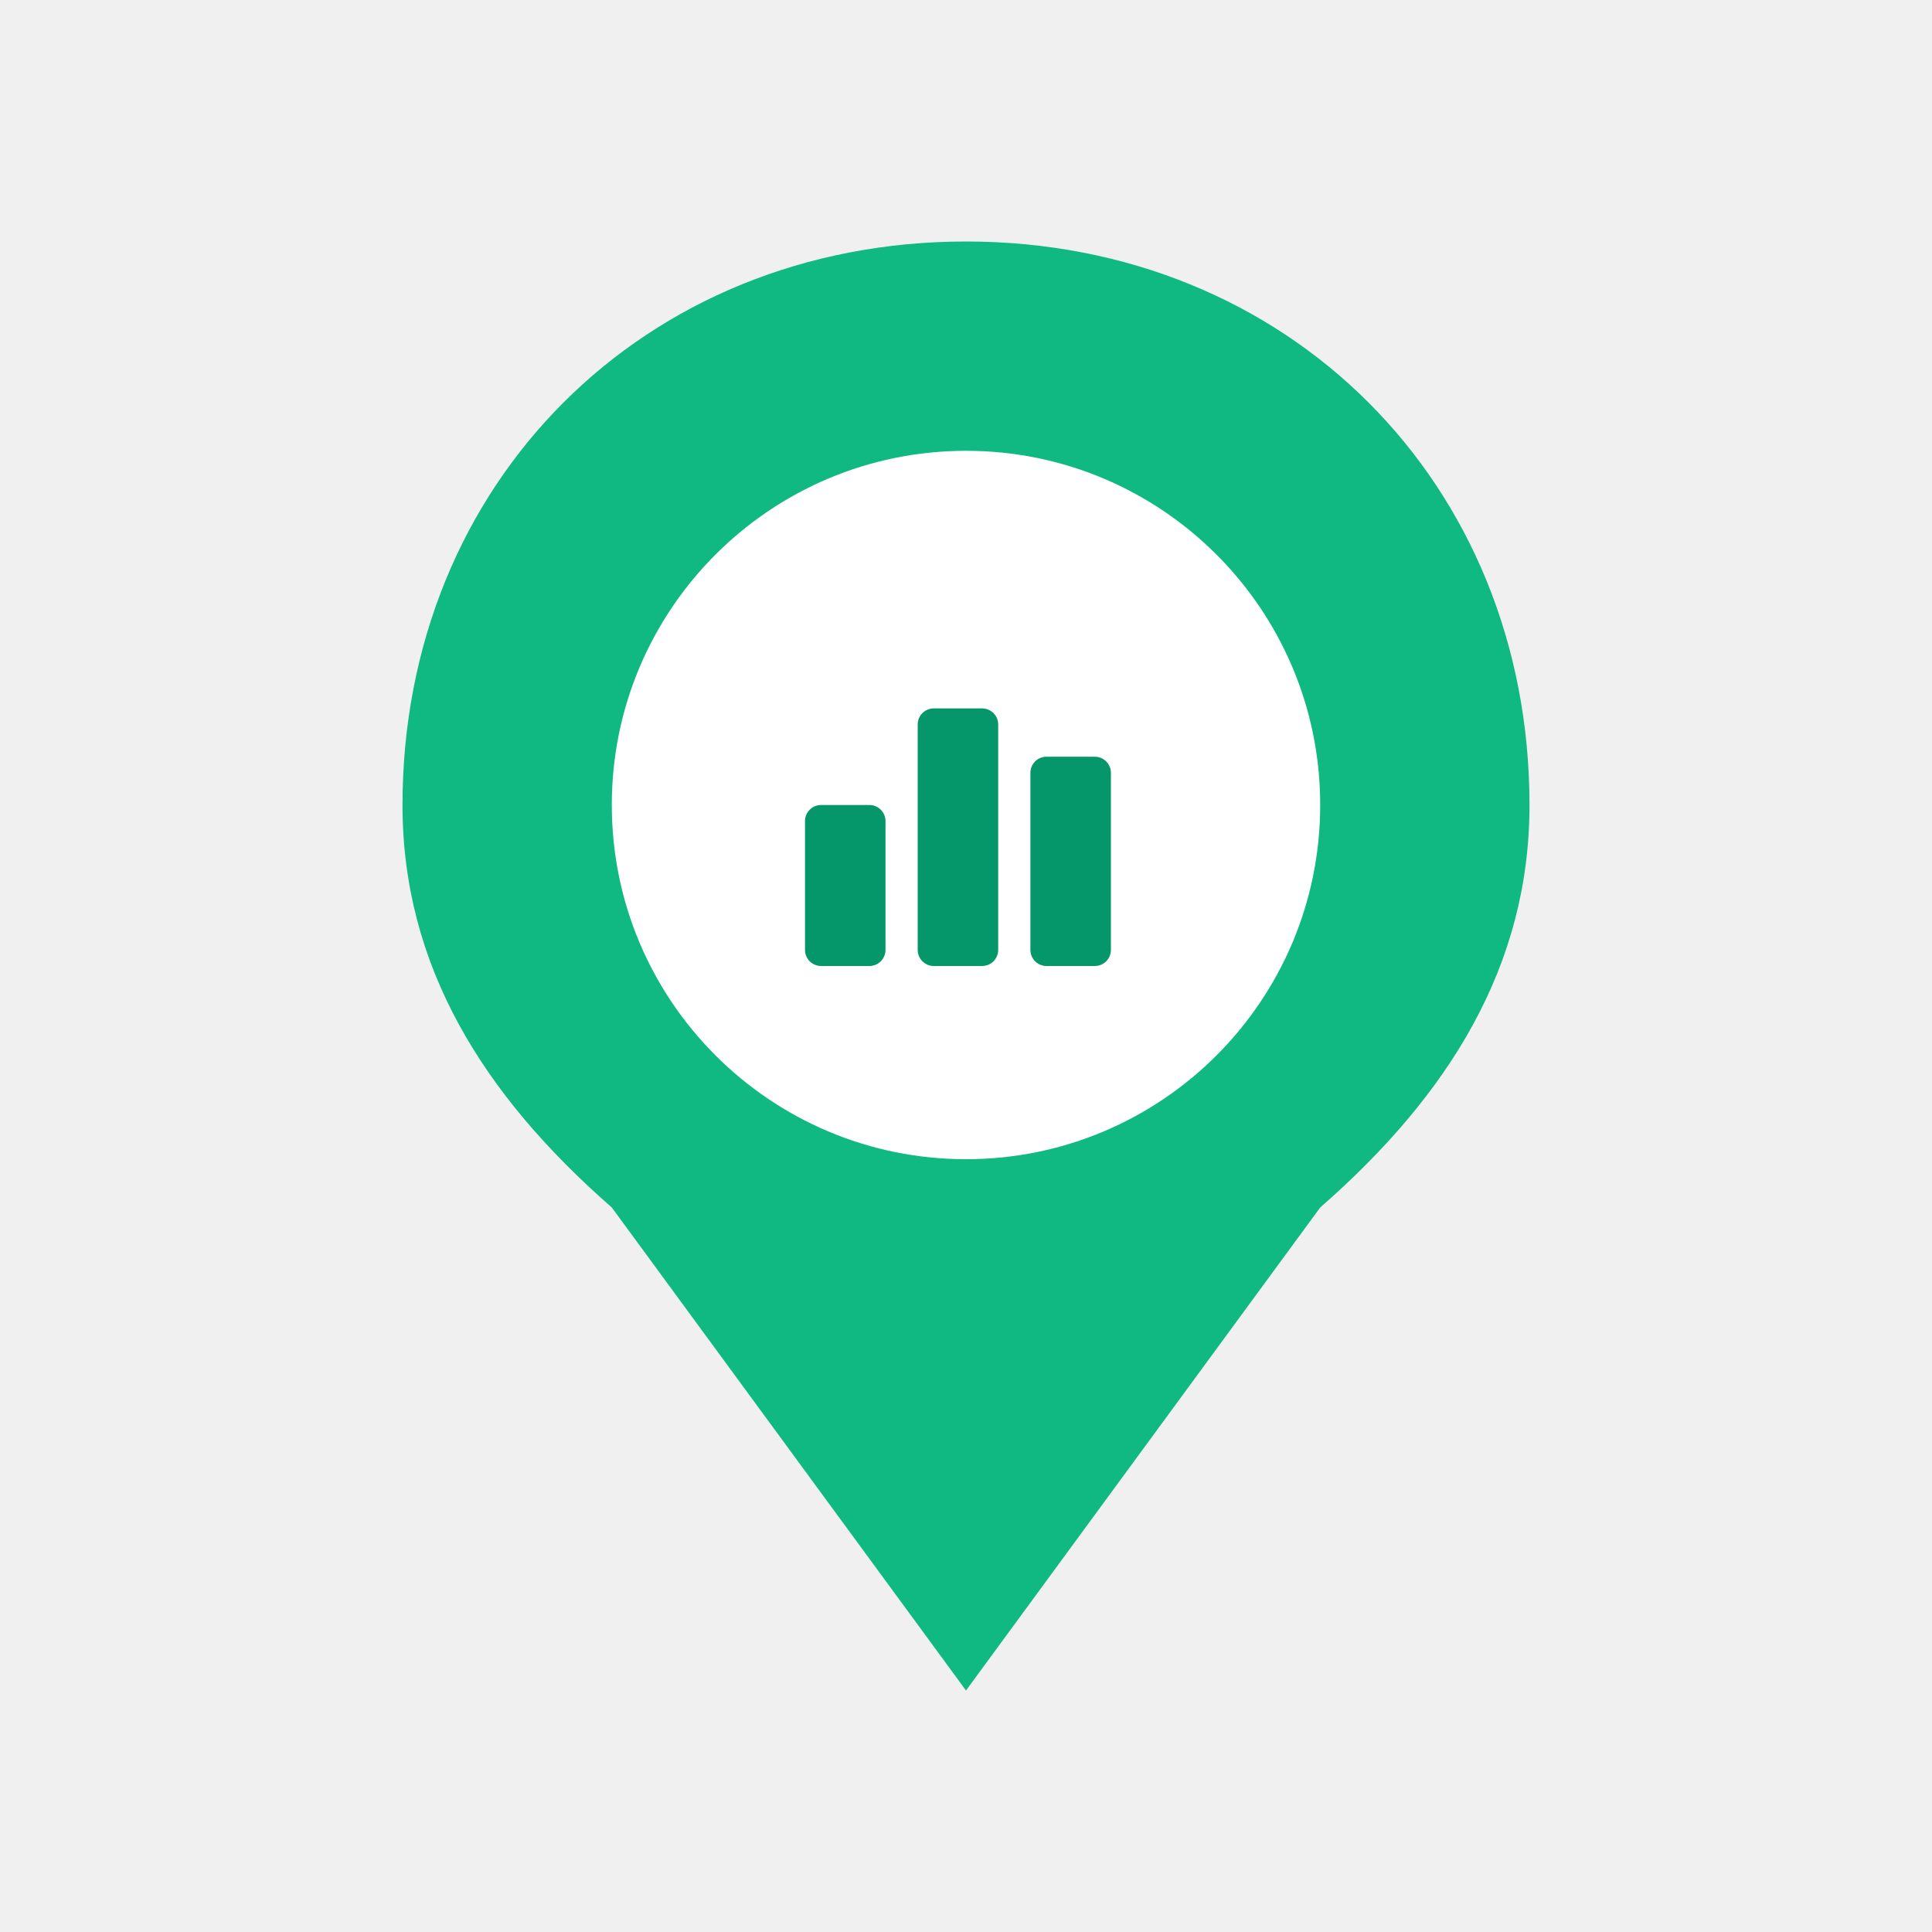
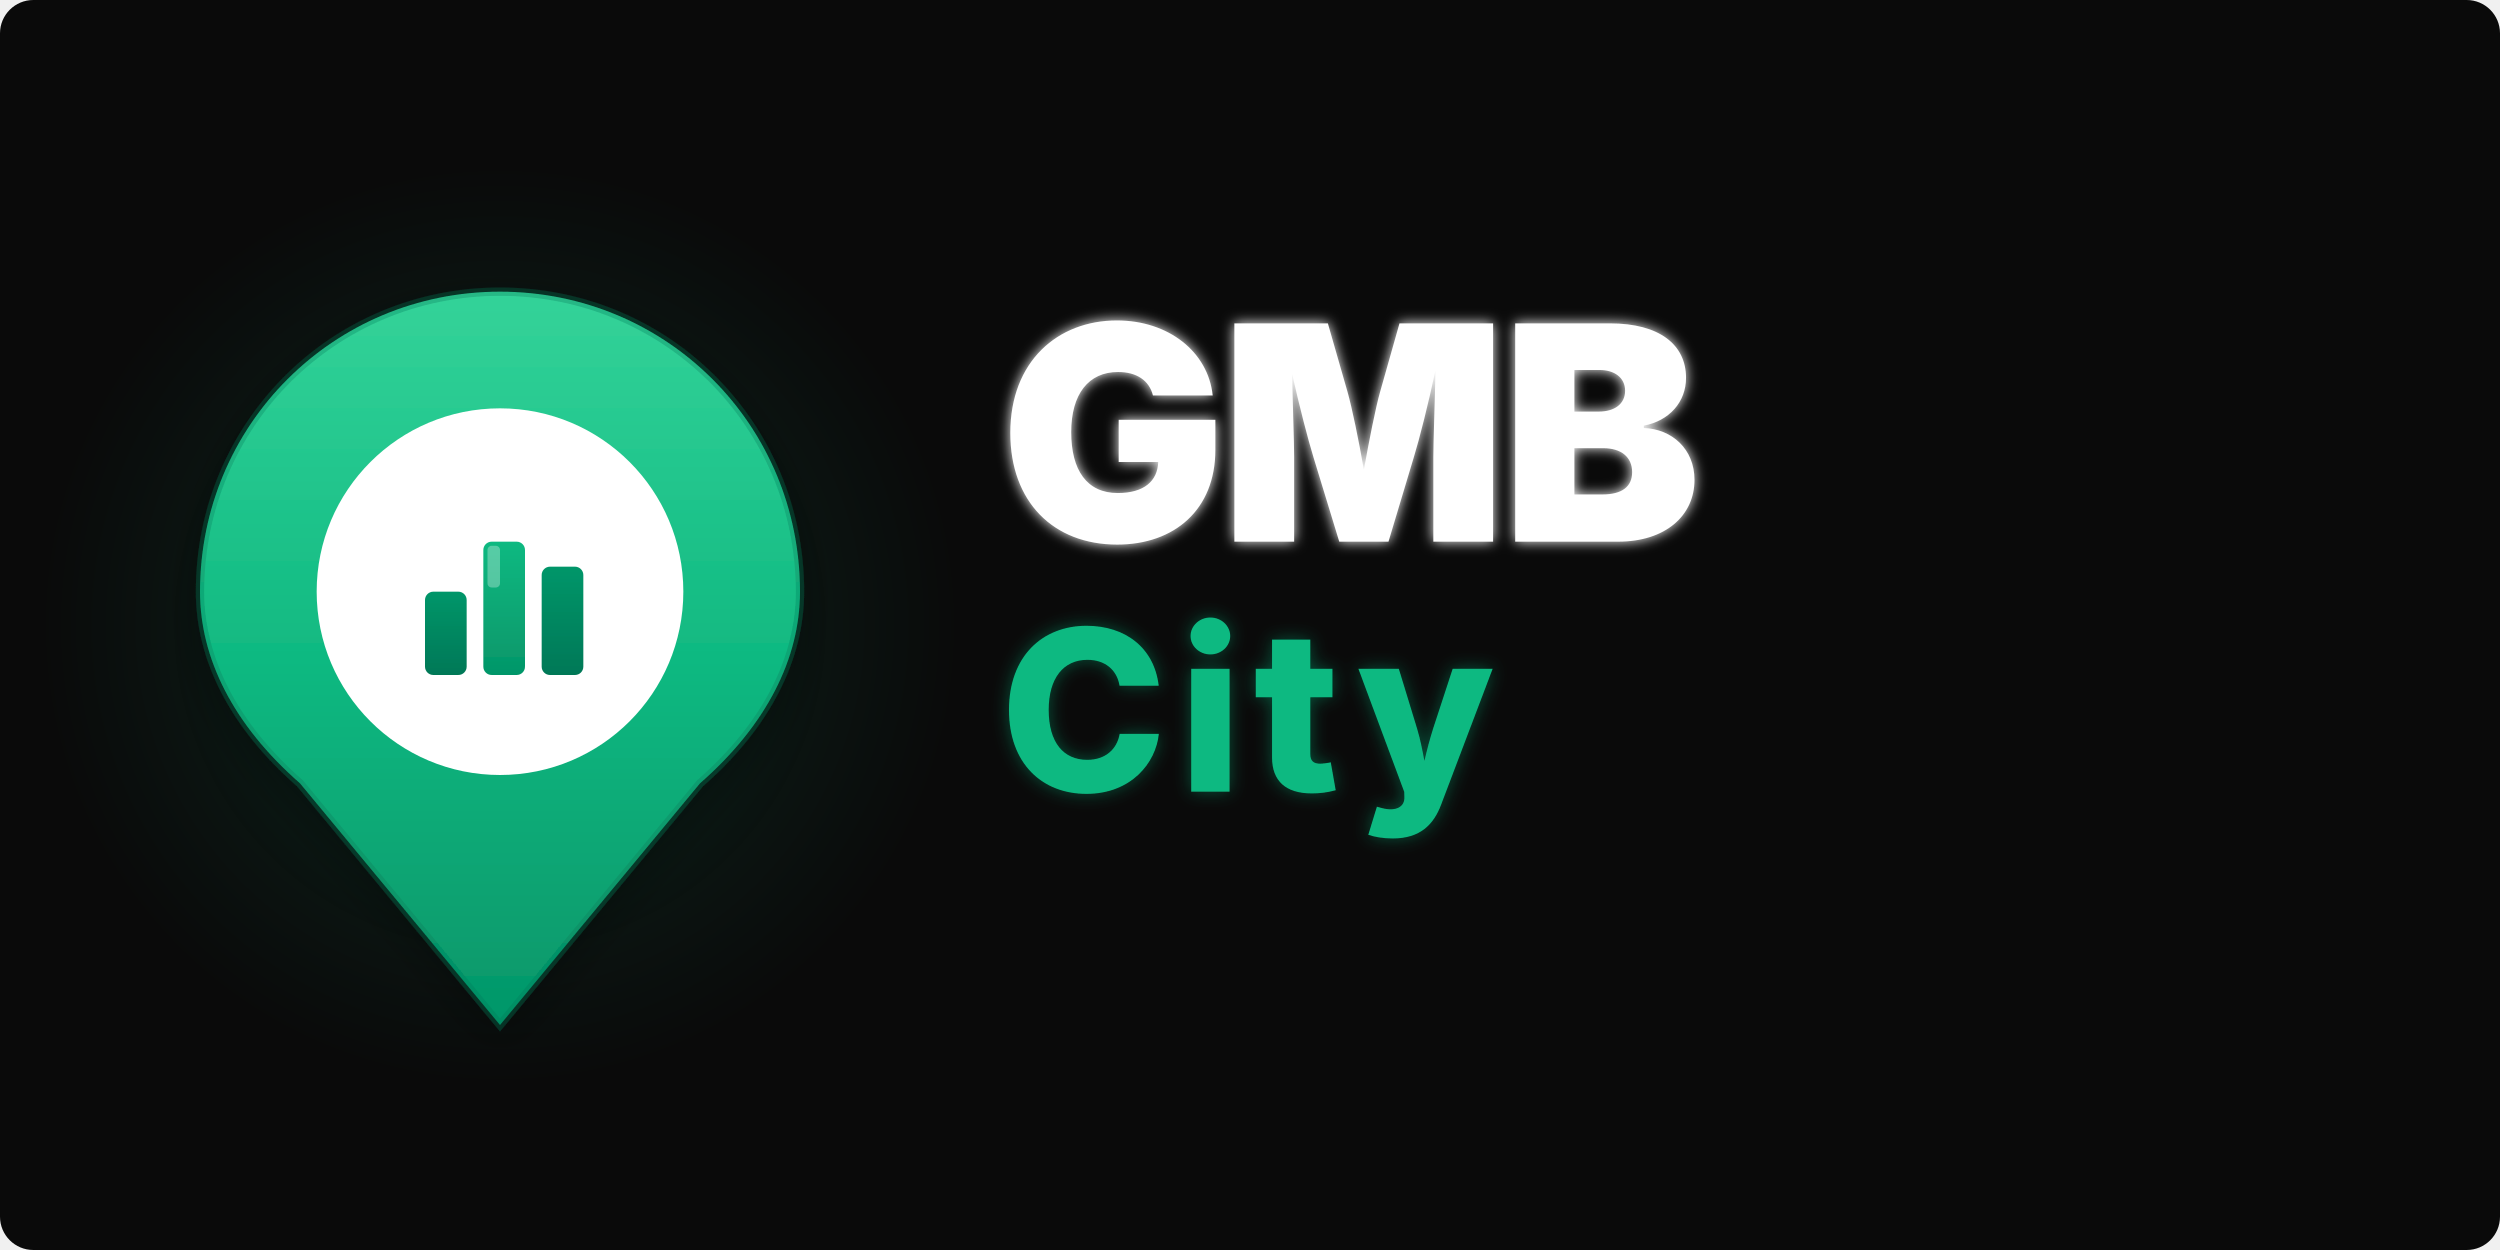
- <svg xmlns="http://www.w3.org/2000/svg" width="120" height="120" viewBox="0 0 120 120" fill="none">
-   <g id="location-pin">
-     <path d="M60 15C40 15 25 30 25 50C25 60 30 68 38 75L60 105L82 75C90 68 95 60 95 50C95 30 80 15 60 15Z" fill="#10b981" />
-     <circle cx="60" cy="50" r="22" fill="white" />
-     <g id="bar-chart" transform="translate(48, 40)">
-       <rect x="2" y="10" width="5" height="10" rx="1" fill="#059669" />
-       <rect x="9" y="4" width="5" height="16" rx="1" fill="#059669" />
-       <rect x="16" y="7" width="5" height="13" rx="1" fill="#059669" />
+ <svg xmlns="http://www.w3.org/2000/svg" width="600" height="300" viewBox="0 0 600 300" fill="none">
+   <defs>
+     <linearGradient id="pinGradH" x1="0%" y1="0%" x2="0%" y2="100%">
+       <stop offset="0%" stop-color="#34d399" />
+       <stop offset="50%" stop-color="#10b981" />
+       <stop offset="100%" stop-color="#059669" />
+     </linearGradient>
+     <radialGradient id="pinGlowH">
+       <stop offset="0%" stop-color="#10b981" stop-opacity="0.2" />
+       <stop offset="70%" stop-color="#10b981" stop-opacity="0.05" />
+       <stop offset="100%" stop-color="#10b981" stop-opacity="0" />
+     </radialGradient>
+     <filter id="whiteGlowH">
+       <feGaussianBlur stdDeviation="1.5" result="coloredBlur" />
+       <feMerge>
+         <feMergeNode in="coloredBlur" />
+         <feMergeNode in="SourceGraphic" />
+       </feMerge>
+     </filter>
+     <filter id="emeraldGlowH">
+       <feGaussianBlur stdDeviation="2" result="coloredBlur" />
+       <feFlood flood-color="#10b981" flood-opacity="0.4" />
+       <feComposite in2="coloredBlur" operator="in" />
+       <feMerge>
+         <feMergeNode />
+         <feMergeNode in="SourceGraphic" />
+       </feMerge>
+     </filter>
+     <filter id="pinShadowH">
+       <feGaussianBlur in="SourceAlpha" stdDeviation="5" />
+       <feOffset dx="0" dy="3" result="offsetblur" />
+       <feComponentTransfer>
+         <feFuncA type="linear" slope="0.3" />
+       </feComponentTransfer>
+       <feMerge>
+         <feMergeNode />
+         <feMergeNode in="SourceGraphic" />
+       </feMerge>
+     </filter>
+     <linearGradient id="barGrad1H" x1="0%" y1="100%" x2="0%" y2="0%">
+       <stop offset="0%" stop-color="#047857" />
+       <stop offset="100%" stop-color="#059669" />
+     </linearGradient>
+     <linearGradient id="barGrad2H" x1="0%" y1="100%" x2="0%" y2="0%">
+       <stop offset="0%" stop-color="#059669" />
+       <stop offset="100%" stop-color="#10b981" />
+     </linearGradient>
+     <linearGradient id="barGrad3H" x1="0%" y1="100%" x2="0%" y2="0%">
+       <stop offset="0%" stop-color="#047857" />
+       <stop offset="100%" stop-color="#059669" />
+     </linearGradient>
+   </defs>
+   <rect width="600" height="300" fill="#0a0a0a" rx="8" />
+   <circle cx="120" cy="150" r="110" fill="url(#pinGlowH)" />
+   <g id="logo-icon" transform="translate(120, 150)" filter="url(#pinShadowH)">
+     <path d="M0 -80C-40 -80 -72 -48 -72 -8C-72 8 -64 24 -48 38L0 96L48 38C64 24 72 8 72 -8C72 -48 40 -80 0 -80Z" fill="url(#pinGradH)" />
+     <path d="M0 -80C-40 -80 -72 -48 -72 -8C-72 8 -64 24 -48 38L0 96L48 38C64 24 72 8 72 -8C72 -48 40 -80 0 -80Z" fill="none" stroke="#047857" stroke-width="2" opacity="0.3" />
+     <circle cx="0" cy="-8" r="44" fill="white" />
+     <g transform="translate(-22, -28)">
+       <rect x="4" y="20" width="10" height="20" rx="2" fill="url(#barGrad1H)" />
+       <rect x="18" y="8" width="10" height="32" rx="2" fill="url(#barGrad2H)" />
+       <rect x="19" y="9" width="3" height="10" rx="1" fill="white" opacity="0.3" />
+       <rect x="32" y="14" width="10" height="26" rx="2" fill="url(#barGrad3H)" />
    </g>
  </g>
+   <g transform="translate(240, 130)">
+     <text x="0" y="0" font-family="system-ui, -apple-system, BlinkMacSystemFont, 'Segoe UI', sans-serif" font-size="72" font-weight="900" fill="#ffffff" text-anchor="start" letter-spacing="-0.02em" filter="url(#whiteGlowH)">
+       GMB
+     </text>
+     <text x="0" y="60" font-family="system-ui, -apple-system, BlinkMacSystemFont, 'Segoe UI', sans-serif" font-size="54" font-weight="800" fill="#10b981" text-anchor="start" letter-spacing="0.05em" filter="url(#emeraldGlowH)">
+       City
+     </text>
+   </g>
</svg>
